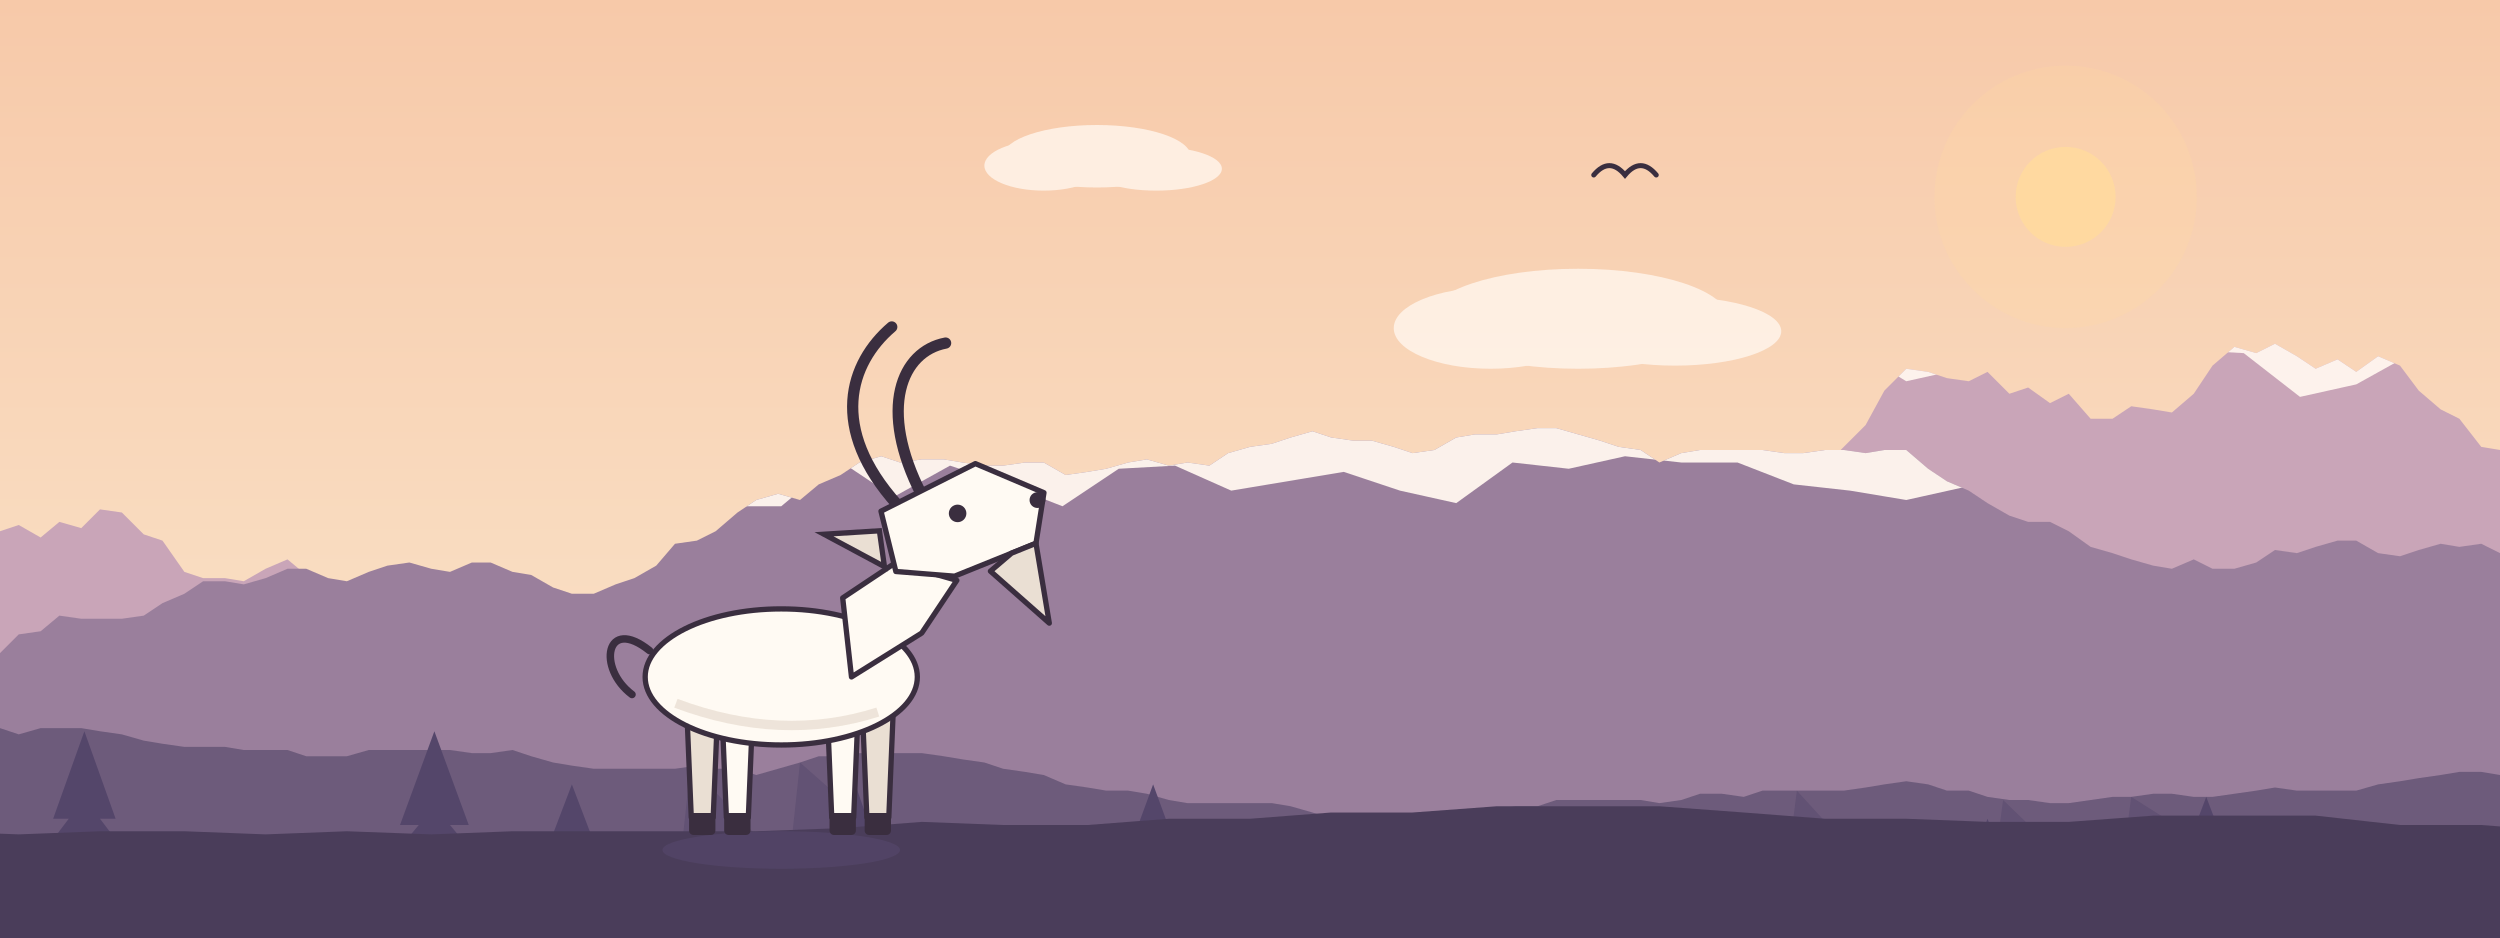
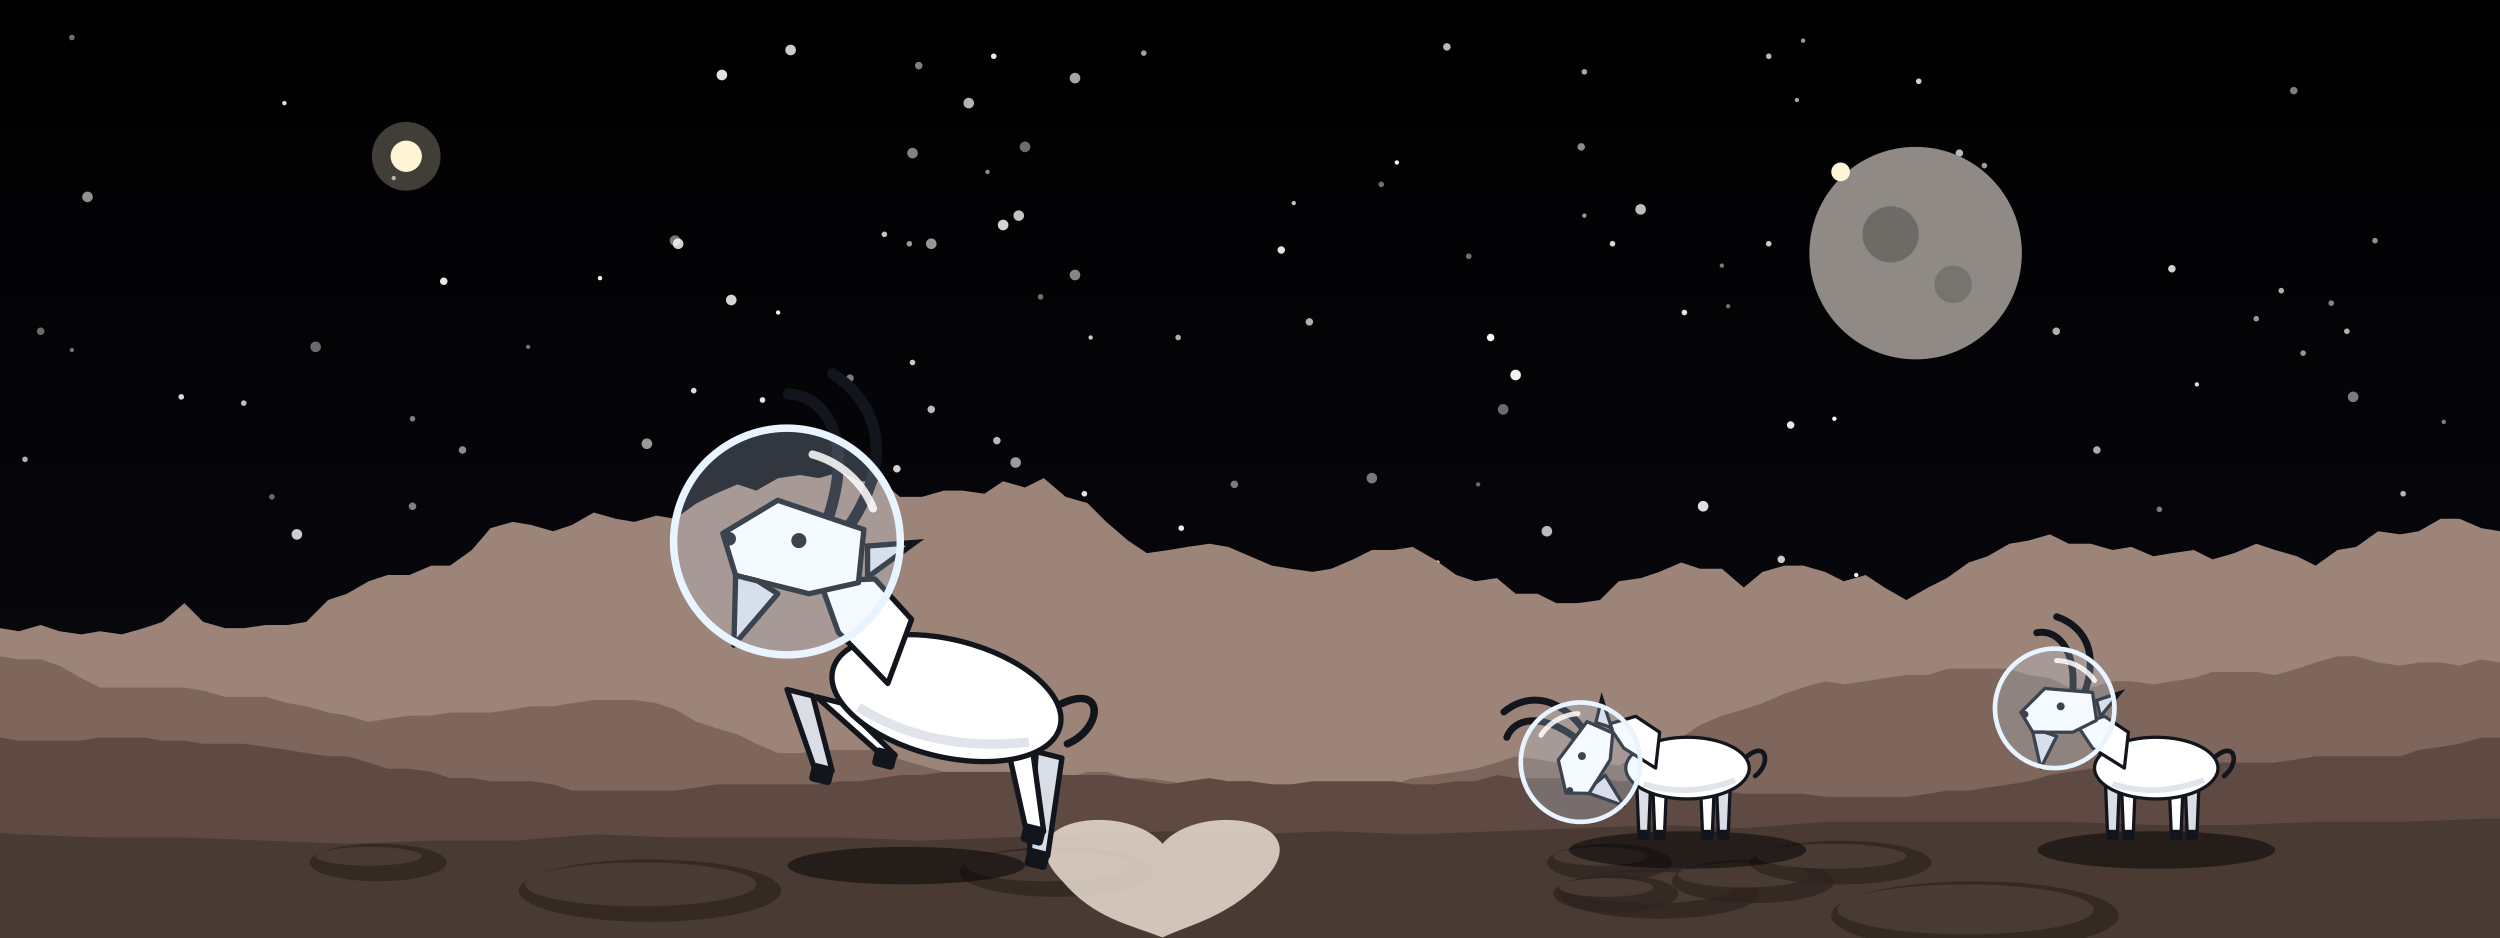
<svg xmlns="http://www.w3.org/2000/svg" viewBox="0 0 800 300" role="img" aria-labelledby="t41">
  <defs>
    <linearGradient id="g41" x1="0" y1="0" x2="0" y2="1">
-       <stop offset="0" stop-color="#f7c9a9" />
-       <stop offset="1" stop-color="#fbe8cf" />
+       <stop offset="0" stop-color="#000000" />
+       <stop offset="1" stop-color="#0b0a12" />
    </linearGradient>
  </defs>
  <rect width="800" height="300" fill="url(#g41)" />
-   <circle cx="661" cy="63" r="16" fill="#ffd9a0" opacity=".95" />
-   <circle cx="661" cy="63" r="42" fill="#ffd9a0" opacity=".22" />
-   <g fill="#fff6ee" opacity="0.8">
-     <ellipse cx="505" cy="102" rx="48" ry="16" />
-     <ellipse cx="477" cy="105" rx="31" ry="13" />
-     <ellipse cx="536" cy="106" rx="34" ry="11" />
+   <circle cx="95" cy="171" r="1.7" fill="#ffffff" opacity="0.80" />
+   <circle cx="614" cy="26" r="0.9" fill="#ffffff" opacity="0.82" />
+   <circle cx="591" cy="187" r="1.2" fill="#ffffff" opacity="0.41" />
+   <circle cx="298" cy="78" r="1.7" fill="#ffffff" opacity="0.59" />
+   <circle cx="294" cy="21" r="1.2" fill="#ffffff" opacity="0.50" />
+   <circle cx="87" cy="159" r="0.9" fill="#ffffff" opacity="0.40" />
+   <circle cx="439" cy="153" r="1.7" fill="#ffffff" opacity="0.46" />
+   <circle cx="410" cy="80" r="1.2" fill="#ffffff" opacity="0.89" />
+   <circle cx="148" cy="144" r="1.2" fill="#ffffff" opacity="0.54" />
+   <circle cx="566" cy="18" r="0.9" fill="#ffffff" opacity="0.72" />
+   <circle cx="671" cy="144" r="1.2" fill="#ffffff" opacity="0.67" />
+   <circle cx="101" cy="111" r="1.7" fill="#ffffff" opacity="0.41" />
+   <circle cx="470" cy="82" r="0.9" fill="#ffffff" opacity="0.44" />
+   <circle cx="575" cy="32" r="0.7" fill="#ffffff" opacity="0.64" />
+   <circle cx="231" cy="24" r="1.7" fill="#ffffff" opacity="0.88" />
+   <circle cx="442" cy="59" r="0.9" fill="#ffffff" opacity="0.43" />
+   <circle cx="217" cy="78" r="1.7" fill="#ffffff" opacity="0.82" />
+   <circle cx="695" cy="86" r="1.2" fill="#ffffff" opacity="0.81" />
+   <circle cx="344" cy="88" r="1.7" fill="#ffffff" opacity="0.52" />
+   <circle cx="592" cy="79" r="0.9" fill="#ffffff" opacity="0.56" />
+   <circle cx="553" cy="98" r="0.7" fill="#ffffff" opacity="0.43" />
+   <circle cx="551" cy="85" r="0.7" fill="#ffffff" opacity="0.47" />
+   <circle cx="326" cy="69" r="1.7" fill="#ffffff" opacity="0.76" />
+   <circle cx="463" cy="15" r="1.2" fill="#ffffff" opacity="0.72" />
+   <circle cx="722" cy="102" r="0.9" fill="#ffffff" opacity="0.58" />
+   <circle cx="634" cy="88" r="1.7" fill="#ffffff" opacity="0.85" />
+   <circle cx="753" cy="127" r="1.7" fill="#ffffff" opacity="0.47" />
+   <circle cx="316" cy="55" r="0.7" fill="#ffffff" opacity="0.55" />
+   <circle cx="548" cy="186" r="0.9" fill="#ffffff" opacity="0.49" />
+   <circle cx="23" cy="112" r="0.7" fill="#ffffff" opacity="0.44" />
+   <circle cx="395" cy="155" r="1.2" fill="#ffffff" opacity="0.47" />
+   <circle cx="132" cy="162" r="1.2" fill="#ffffff" opacity="0.49" />
+   <circle cx="325" cy="148" r="1.7" fill="#ffffff" opacity="0.60" />
+   <circle cx="737" cy="113" r="0.9" fill="#ffffff" opacity="0.58" />
+   <circle cx="566" cy="78" r="0.9" fill="#ffffff" opacity="0.79" />
+   <circle cx="473" cy="155" r="0.7" fill="#ffffff" opacity="0.41" />
+   <circle cx="525" cy="67" r="1.7" fill="#ffffff" opacity="0.74" />
+   <circle cx="234" cy="96" r="1.7" fill="#ffffff" opacity="0.83" />
+   <circle cx="447" cy="52" r="0.7" fill="#ffffff" opacity="0.96" />
+   <circle cx="377" cy="108" r="0.9" fill="#ffffff" opacity="0.68" />
+   <circle cx="658" cy="106" r="1.2" fill="#ffffff" opacity="0.69" />
+   <circle cx="734" cy="29" r="1.2" fill="#ffffff" opacity="0.49" />
+   <circle cx="192" cy="170" r="1.2" fill="#ffffff" opacity="0.91" />
+   <circle cx="272" cy="121" r="1.2" fill="#ffffff" opacity="0.48" />
+   <circle cx="292" cy="116" r="0.9" fill="#ffffff" opacity="0.79" />
+   <circle cx="477" cy="108" r="1.2" fill="#ffffff" opacity="0.97" />
+   <circle cx="769" cy="158" r="0.9" fill="#ffffff" opacity="0.71" />
+   <circle cx="545" cy="162" r="1.7" fill="#ffffff" opacity="0.87" />
+   <circle cx="291" cy="78" r="0.9" fill="#ffffff" opacity="0.59" />
+   <circle cx="573" cy="136" r="1.2" fill="#ffffff" opacity="0.91" />
+   <circle cx="319" cy="141" r="1.2" fill="#ffffff" opacity="0.72" />
+   <circle cx="298" cy="131" r="1.2" fill="#ffffff" opacity="0.73" />
+   <circle cx="13" cy="106" r="1.2" fill="#ffffff" opacity="0.42" />
+   <circle cx="347" cy="158" r="0.9" fill="#ffffff" opacity="0.91" />
+   <circle cx="577" cy="13" r="0.7" fill="#ffffff" opacity="0.61" />
+   <circle cx="126" cy="57" r="0.7" fill="#ffffff" opacity="0.62" />
+   <circle cx="238" cy="169" r="1.2" fill="#ffffff" opacity="0.90" />
+   <circle cx="321" cy="72" r="1.7" fill="#ffffff" opacity="0.83" />
+   <circle cx="507" cy="23" r="0.9" fill="#ffffff" opacity="0.65" />
+   <circle cx="570" cy="179" r="1.2" fill="#ffffff" opacity="0.79" />
+   <circle cx="287" cy="150" r="1.2" fill="#ffffff" opacity="0.82" />
+   <circle cx="516" cy="78" r="0.9" fill="#ffffff" opacity="0.83" />
+   <circle cx="730" cy="93" r="0.9" fill="#ffffff" opacity="0.68" />
+   <circle cx="760" cy="77" r="0.9" fill="#ffffff" opacity="0.56" />
+   <circle cx="283" cy="75" r="0.9" fill="#ffffff" opacity="0.76" />
+   <circle cx="292" cy="49" r="1.7" fill="#ffffff" opacity="0.51" />
+   <circle cx="310" cy="33" r="1.7" fill="#ffffff" opacity="0.70" />
+   <circle cx="244" cy="128" r="0.9" fill="#ffffff" opacity="0.92" />
+   <circle cx="481" cy="131" r="1.7" fill="#ffffff" opacity="0.41" />
+   <circle cx="207" cy="142" r="1.7" fill="#ffffff" opacity="0.59" />
+   <circle cx="378" cy="169" r="0.9" fill="#ffffff" opacity="0.93" />
+   <circle cx="249" cy="100" r="0.7" fill="#ffffff" opacity="0.96" />
+   <circle cx="485" cy="120" r="1.7" fill="#ffffff" opacity="0.95" />
+   <circle cx="328" cy="47" r="1.7" fill="#ffffff" opacity="0.42" />
+   <circle cx="270" cy="155" r="0.9" fill="#ffffff" opacity="0.70" />
+   <circle cx="23" cy="12" r="0.9" fill="#ffffff" opacity="0.44" />
+   <circle cx="169" cy="111" r="0.7" fill="#ffffff" opacity="0.44" />
+   <circle cx="8" cy="147" r="0.9" fill="#ffffff" opacity="0.68" />
+   <circle cx="132" cy="134" r="0.9" fill="#ffffff" opacity="0.48" />
+   <circle cx="594" cy="184" r="0.7" fill="#ffffff" opacity="0.97" />
+   <circle cx="78" cy="129" r="0.9" fill="#ffffff" opacity="0.74" />
+   <circle cx="627" cy="49" r="1.2" fill="#ffffff" opacity="0.72" />
+   <circle cx="91" cy="33" r="0.7" fill="#ffffff" opacity="0.88" />
+   <circle cx="28" cy="63" r="1.7" fill="#ffffff" opacity="0.56" />
+   <circle cx="635" cy="53" r="0.9" fill="#ffffff" opacity="0.61" />
+   <circle cx="58" cy="127" r="0.9" fill="#ffffff" opacity="0.84" />
+   <circle cx="414" cy="65" r="0.7" fill="#ffffff" opacity="0.75" />
+   <circle cx="253" cy="16" r="1.7" fill="#ffffff" opacity="0.80" />
+   <circle cx="495" cy="170" r="1.7" fill="#ffffff" opacity="0.72" />
+   <circle cx="460" cy="180" r="0.7" fill="#ffffff" opacity="0.84" />
+   <circle cx="452" cy="178" r="0.9" fill="#ffffff" opacity="0.71" />
+   <circle cx="344" cy="25" r="1.7" fill="#ffffff" opacity="0.65" />
+   <circle cx="539" cy="100" r="0.9" fill="#ffffff" opacity="0.89" />
+   <circle cx="703" cy="123" r="0.7" fill="#ffffff" opacity="0.86" />
+   <circle cx="587" cy="134" r="0.7" fill="#ffffff" opacity="0.99" />
+   <circle cx="142" cy="90" r="1.2" fill="#ffffff" opacity="0.91" />
+   <circle cx="782" cy="135" r="0.7" fill="#ffffff" opacity="0.49" />
+   <circle cx="507" cy="69" r="0.7" fill="#ffffff" opacity="0.60" />
+   <circle cx="366" cy="17" r="0.9" fill="#ffffff" opacity="0.63" />
+   <circle cx="506" cy="47" r="1.2" fill="#ffffff" opacity="0.54" />
+   <circle cx="192" cy="89" r="0.7" fill="#ffffff" opacity="0.99" />
+   <circle cx="746" cy="97" r="0.9" fill="#ffffff" opacity="0.51" />
+   <circle cx="349" cy="108" r="0.7" fill="#ffffff" opacity="0.79" />
+   <circle cx="333" cy="95" r="0.9" fill="#ffffff" opacity="0.43" />
+   <circle cx="419" cy="103" r="1.2" fill="#ffffff" opacity="0.68" />
+   <circle cx="216" cy="77" r="1.7" fill="#ffffff" opacity="0.46" />
+   <circle cx="751" cy="106" r="0.9" fill="#ffffff" opacity="0.69" />
+   <circle cx="318" cy="18" r="0.9" fill="#ffffff" opacity="0.91" />
+   <circle cx="691" cy="163" r="0.9" fill="#ffffff" opacity="0.47" />
+   <circle cx="222" cy="125" r="0.9" fill="#ffffff" opacity="0.87" />
+   <circle cx="613" cy="81" r="34" fill="#8f8a85" />
+   <circle cx="605" cy="75" r="9" fill="#6e6a66" />
+   <circle cx="625" cy="91" r="6" fill="#77736f" />
+   <circle cx="589" cy="55" r="3" fill="#fff4d6" />
+   <circle cx="130" cy="50" r="5" fill="#fff4d6" />
+   <circle cx="130" cy="50" r="11" fill="#fff4d6" opacity=".25" />
+   <path d="M-20,200 L-13,203 L-7,200 L-0,201 L6,202 L13,200 L19,202 L26,203 L32,202 L39,203 L46,201 L52,199 L59,193 L65,199 L72,201 L78,201 L85,200 L92,200 L98,199 L105,192 L111,190 L118,186 L124,184 L131,184 L138,181 L144,181 L151,176 L157,169 L164,167 L170,168 L177,170 L183,168 L190,164 L197,166 L203,167 L210,165 L216,166 L223,161 L229,158 L236,155 L242,157 L249,153 L256,152 L262,153 L269,151 L275,154 L282,154 L288,159 L295,159 L302,157 L308,157 L315,158 L321,154 L328,156 L334,153 L341,159 L348,161 L354,167 L361,173 L367,177 L374,176 L380,175 L387,174 L393,175 L400,178 L407,181 L413,182 L420,183 L426,182 L433,179 L439,176 L446,176 L452,175 L459,179 L466,184 L472,186 L479,185 L485,190 L492,190 L498,193 L505,193 L512,192 L518,186 L525,185 L531,183 L538,180 L544,182 L551,182 L558,188 L564,183 L571,181 L577,181 L584,183 L590,186 L597,184 L603,188 L610,192 L617,188 L623,185 L630,180 L636,178 L643,174 L649,173 L656,171 L662,174 L669,174 L676,176 L682,175 L689,178 L695,177 L702,176 L708,179 L715,177 L722,174 L728,176 L735,178 L741,181 L748,176 L754,175 L761,170 L768,171 L774,170 L781,166 L787,166 L794,169 L800,170 L807,167 L813,168 L820,166 L820,305 L-20,305 Z" fill="#9c8478" />
+   <path d="M-20,205 L-13,207 L-7,209 L-0,210 L6,211 L13,211 L19,213 L26,217 L32,220 L39,220 L46,220 L52,220 L59,220 L65,221 L72,223 L78,223 L85,223 L92,225 L98,226 L105,228 L111,229 L118,231 L124,230 L131,229 L138,229 L144,228 L151,228 L157,228 L164,227 L170,226 L177,226 L183,225 L190,224 L197,224 L203,224 L210,225 L216,227 L223,231 L229,233 L236,235 L242,238 L249,241 L256,241 L262,240 L269,240 L275,240 L282,240 L288,243 L295,245 L302,247 L308,249 L315,249 L321,249 L328,248 L334,249 L341,249 L348,247 L354,247 L361,249 L367,249 L374,250 L380,251 L387,250 L393,250 L400,250 L407,251 L413,252 L420,253 L426,253 L433,251 L439,252 L446,251 L452,249 L459,248 L466,247 L472,246 L479,244 L485,242 L492,243 L498,244 L505,245 L512,244 L518,245 L525,241 L531,240 L538,236 L544,232 L551,229 L558,227 L564,225 L571,222 L577,220 L584,218 L590,219 L597,218 L603,217 L610,216 L617,216 L623,214 L630,214 L636,214 L643,214 L649,216 L656,217 L662,220 L669,220 L676,218 L682,218 L689,219 L695,218 L702,217 L708,215 L715,215 L722,215 L728,216 L735,214 L741,212 L748,210 L754,210 L761,212 L768,213 L774,212 L781,212 L787,213 L794,211 L800,212 L807,213 L813,214 L820,215 L820,305 L-20,305 Z" fill="#7e665c" />
+   <path d="M-20,234 L-13,235 L-7,235 L-0,236 L6,237 L13,237 L19,237 L26,237 L32,236 L39,236 L46,236 L52,237 L59,237 L65,238 L72,238 L78,238 L85,239 L92,240 L98,241 L105,242 L111,242 L118,244 L124,246 L131,246 L138,247 L144,249 L151,249 L157,250 L164,250 L170,250 L177,251 L183,253 L190,253 L197,253 L203,253 L210,253 L216,253 L223,252 L229,251 L236,251 L242,251 L249,251 L256,251 L262,251 L269,250 L275,250 L282,249 L288,248 L295,248 L302,247 L308,247 L315,247 L321,247 L328,247 L334,247 L341,248 L348,248 L354,248 L361,249 L367,250 L374,251 L380,250 L387,249 L393,250 L400,250 L407,251 L413,251 L420,250 L426,250 L433,250 L439,250 L446,250 L452,251 L459,251 L466,250 L472,250 L479,248 L485,249 L492,249 L498,249 L505,249 L512,249 L518,250 L525,250 L531,250 L538,251 L544,252 L551,253 L558,254 L564,254 L571,254 L577,254 L584,255 L590,255 L597,255 L603,255 L610,255 L617,254 L623,253 L630,253 L636,252 L643,251 L649,250 L656,248 L662,247 L669,246 L676,245 L682,245 L689,245 L695,244 L702,244 L708,244 L715,244 L722,244 L728,244 L735,243 L741,242 L748,242 L754,242 L761,242 L768,242 L774,240 L781,239 L787,238 L794,236 L800,236 L807,236 L813,235 L820,234 L820,305 L-20,305 Z" fill="#5e4a42" />
+   <path d="M-20,265 L6,267 L32,268 L59,268 L85,269 L111,270 L138,269 L164,269 L190,267 L216,268 L242,268 L269,268 L295,269 L321,268 L348,267 L374,266 L400,267 L426,266 L452,267 L479,266 L505,265 L531,264 L558,265 L584,263 L610,263 L636,263 L662,263 L689,264 L715,264 L741,263 L768,263 L794,262 L820,262 L820,305 L-20,305 Z" fill="#4a3a34" />
+   <ellipse cx="208" cy="285" rx="42" ry="10" fill="#2e231f" opacity=".75" />
+   <ellipse cx="205" cy="283" rx="37" ry="7" fill="#4a3a34" />
+   <ellipse cx="531" cy="286" rx="32" ry="8" fill="#2e231f" opacity=".75" />
+   <ellipse cx="528" cy="284" rx="27" ry="5" fill="#4a3a34" />
+   <ellipse cx="561" cy="282" rx="26" ry="7" fill="#2e231f" opacity=".75" />
+   <ellipse cx="558" cy="280" rx="21" ry="4" fill="#4a3a34" />
+   <ellipse cx="515" cy="276" rx="20" ry="6" fill="#2e231f" opacity=".75" />
+   <ellipse cx="512" cy="274" rx="15" ry="3" fill="#4a3a34" />
+   <ellipse cx="517" cy="286" rx="20" ry="6" fill="#2e231f" opacity=".75" />
+   <ellipse cx="514" cy="284" rx="15" ry="3" fill="#4a3a34" />
+   <ellipse cx="589" cy="276" rx="29" ry="7" fill="#2e231f" opacity=".75" />
+   <ellipse cx="586" cy="274" rx="24" ry="4" fill="#4a3a34" />
+   <ellipse cx="338" cy="279" rx="31" ry="8" fill="#2e231f" opacity=".75" />
+   <ellipse cx="335" cy="277" rx="26" ry="5" fill="#4a3a34" />
+   <ellipse cx="632" cy="293" rx="46" ry="11" fill="#2e231f" opacity=".75" />
+   <ellipse cx="629" cy="291" rx="41" ry="8" fill="#4a3a34" />
+   <ellipse cx="121" cy="276" rx="22" ry="6" fill="#2e231f" opacity=".75" />
+   <ellipse cx="118" cy="274" rx="17" ry="3" fill="#4a3a34" />
+   <path d="M340,282 C320,262 360,256 372,270 C384,256 424,262 404,282 C392,294 380,296 372,300 C362,296 350,294 340,282 Z" fill="#e9dccf" opacity=".85" />
+   <ellipse cx="290" cy="277" rx="38" ry="6" fill="#000" opacity=".5" />
+   <g transform="translate(290 275) rotate(14) scale(-1.208894 1.208894)">
+     <polygon points="-33.5,-36 -26.5,-36 -31.1,-10 -36.1,-10" fill="#d9dde6" stroke="#12151c" stroke-width="1.41" stroke-linejoin="round" />
+     <rect x="-36.6" y="-11" width="6" height="5" rx="1" fill="#12151c" />
+     <polygon points="-25.5,-36 -18.5,-36 -28.5,-16 -33.5,-16" fill="#ffffff" stroke="#12151c" stroke-width="1.41" stroke-linejoin="round" />
+     <rect x="-34.0" y="-17" width="6" height="5" rx="1" fill="#12151c" />
+     <polygon points="26.5,-36 33.5,-36 14.5,-26 9.5,-26" fill="#ffffff" stroke="#12151c" stroke-width="1.41" stroke-linejoin="round" />
+     <rect x="9.0" y="-27" width="6" height="5" rx="1" fill="#12151c" />
+     <polygon points="34.5,-36 41.5,-36 29.7,-18 24.7,-18" fill="#d9dde6" stroke="#12151c" stroke-width="1.41" stroke-linejoin="round" />
+     <rect x="24.2" y="-19" width="6" height="5" rx="1" fill="#12151c" />
+     <path d="M-30,-50 C-40,-58 -42,-46 -34,-40" fill="none" stroke="#12151c" stroke-width="1.99" stroke-linecap="round" />
+     <ellipse cx="0" cy="-44" rx="31" ry="15.5" fill="#ffffff" stroke="#12151c" stroke-width="1.41" />
+     <path d="M-24,-38 Q0,-29 22,-36" fill="none" stroke="#d9dde6" stroke-width="2.48" opacity=".8" />
+     <polygon points="16,-44 32,-54 40,-66 26,-70 14,-62" fill="#ffffff" stroke="#12151c" stroke-width="1.41" stroke-linejoin="round" />
+     <g transform="rotate(0 28 -58) translate(34 -74)">
+       <path d="M2,-8 C-6,-30 4,-42 16,-46" fill="none" stroke="#12151c" stroke-width="2.98" stroke-linecap="round" />
+       <path d="M8,-8 C6,-30 16,-40 26,-38" fill="none" stroke="#12151c" stroke-width="2.98" stroke-linecap="round" />
+       <polygon points="-4,-4 -16,-8 -6,4" fill="#d9dde6" stroke="#12151c" stroke-width="1.41" />
+       <polygon points="-2,-8 22,-10 34,2 28,12 8,12 -4,6" fill="#ffffff" stroke="#12151c" stroke-width="1.41" stroke-linejoin="round" />
+       <polygon points="22,12 28,12 24,30 16,14" fill="#d9dde6" stroke="#12151c" stroke-width="1.41" stroke-linejoin="round" />
+       <circle cx="14" cy="-1" r="2" fill="#12151c" />
+       <circle cx="32" cy="3" r="1.8" fill="#12151c" />
+       <circle cx="17" cy="0" r="30" fill="#cfe9ff" fill-opacity=".22" stroke="#e8f4ff" stroke-width="1.99" />
+       <path d="M-3,-14 A24,24 0 0 1 16,-24" fill="none" stroke="#ffffff" stroke-width="2.15" stroke-linecap="round" opacity=".85" />
+     </g>
  </g>
-   <g fill="#fff6ee" opacity="0.8">
-     <ellipse cx="351" cy="50" rx="30" ry="10" />
-     <ellipse cx="334" cy="53" rx="19" ry="8" />
-     <ellipse cx="370" cy="54" rx="21" ry="7" />
+   <ellipse cx="540" cy="272" rx="38" ry="6" fill="#000" opacity=".5" />
+   <g transform="translate(540 270) rotate(0) scale(-0.6370872 0.6370872)">
+     <polygon points="-21.5,-30 -14.5,-30 -15.5,-6 -20.5,-6" fill="#d9dde6" stroke="#12151c" stroke-width="1.65" stroke-linejoin="round" />
+     <rect x="-21.0" y="-7" width="6" height="5" rx="1" fill="#12151c" />
+     <polygon points="-13.5,-30 -6.5,-30 -7.5,-6 -12.5,-6" fill="#ffffff" stroke="#12151c" stroke-width="1.65" stroke-linejoin="round" />
+     <rect x="-13.0" y="-7" width="6" height="5" rx="1" fill="#12151c" />
+     <polygon points="10.5,-30 17.5,-30 16.5,-6 11.5,-6" fill="#ffffff" stroke="#12151c" stroke-width="1.65" stroke-linejoin="round" />
+     <rect x="11.0" y="-7" width="6" height="5" rx="1" fill="#12151c" />
+     <polygon points="18.5,-30 25.5,-30 24.5,-6 19.5,-6" fill="#d9dde6" stroke="#12151c" stroke-width="1.65" stroke-linejoin="round" />
+     <rect x="19.0" y="-7" width="6" height="5" rx="1" fill="#12151c" />
+     <path d="M-30,-44 C-40,-52 -42,-40 -34,-34" fill="none" stroke="#12151c" stroke-width="2.34" stroke-linecap="round" />
+     <ellipse cx="0" cy="-38" rx="31" ry="15.5" fill="#ffffff" stroke="#12151c" stroke-width="1.65" />
+     <path d="M-24,-32 Q0,-23 22,-30" fill="none" stroke="#d9dde6" stroke-width="2.92" opacity=".8" />
+     <polygon points="16,-38 32,-48 40,-60 26,-64 14,-56" fill="#ffffff" stroke="#12151c" stroke-width="1.65" stroke-linejoin="round" />
+     <g transform="rotate(58 28 -52) translate(34 -68)">
+       <path d="M2,-8 C-6,-30 4,-42 16,-46" fill="none" stroke="#12151c" stroke-width="3.50" stroke-linecap="round" />
+       <path d="M8,-8 C6,-30 16,-40 26,-38" fill="none" stroke="#12151c" stroke-width="3.50" stroke-linecap="round" />
+       <polygon points="-4,-4 -16,-8 -6,4" fill="#d9dde6" stroke="#12151c" stroke-width="1.65" />
+       <polygon points="-2,-8 22,-10 34,2 28,12 8,12 -4,6" fill="#ffffff" stroke="#12151c" stroke-width="1.65" stroke-linejoin="round" />
+       <polygon points="22,12 28,12 24,30 16,14" fill="#d9dde6" stroke="#12151c" stroke-width="1.65" stroke-linejoin="round" />
+       <circle cx="14" cy="-1" r="2" fill="#12151c" />
+       <circle cx="32" cy="3" r="1.8" fill="#12151c" />
+       <circle cx="17" cy="0" r="30" fill="#cfe9ff" fill-opacity=".22" stroke="#e8f4ff" stroke-width="2.34" />
+       <path d="M-3,-14 A24,24 0 0 1 16,-24" fill="none" stroke="#ffffff" stroke-width="2.53" stroke-linecap="round" opacity=".85" />
+     </g>
  </g>
-   <path d="M510,56 q5,-6 10,0 q5,-6 10,0" fill="none" stroke="#3a2e3f" stroke-width="1.6" stroke-linecap="round" />
-   <path d="M-20,155 L-13,160 L-7,165 L-0,170 L6,168 L13,172 L19,167 L26,169 L32,163 L39,164 L46,171 L52,173 L59,183 L65,185 L72,185 L78,186 L85,182 L92,179 L98,184 L105,188 L111,199 L118,198 L124,207 L131,212 L138,218 L144,216 L151,206 L157,208 L164,205 L170,205 L177,209 L183,211 L190,217 L197,220 L203,231 L210,228 L216,231 L223,238 L229,245 L236,246 L242,244 L249,241 L256,238 L262,235 L269,224 L275,228 L282,232 L288,233 L295,229 L302,227 L308,231 L315,233 L321,228 L328,229 L334,223 L341,227 L348,233 L354,228 L361,219 L367,214 L374,213 L380,215 L387,211 L393,208 L400,198 L407,191 L413,191 L420,190 L426,185 L433,188 L439,182 L446,175 L452,178 L459,178 L466,184 L472,187 L479,186 L485,191 L492,192 L498,188 L505,187 L512,187 L518,178 L525,178 L531,180 L538,174 L544,170 L551,167 L558,173 L564,161 L571,154 L577,152 L584,149 L590,143 L597,136 L603,125 L610,118 L617,119 L623,121 L630,122 L636,119 L643,126 L649,124 L656,129 L662,126 L669,134 L676,134 L682,130 L689,131 L695,132 L702,126 L708,117 L715,111 L722,113 L728,110 L735,114 L741,118 L748,115 L754,119 L761,114 L768,117 L774,125 L781,131 L787,134 L794,143 L800,144 L807,153 L813,150 L820,155 L820,305 L-20,305 Z" fill="#c9a5b8" />
-   <clipPath id="c41118">
-     <path d="M-20,-5 L820,-5 L826,110 L808,120 L790,118 L772,113 L754,123 L736,127 L718,113 L700,112 L682,117 L664,118 L646,116 L628,118 L610,122 L592,111 L574,119 L556,117 L538,122 L520,114 L502,123 L484,120 L466,114 L448,110 L430,109 L412,121 L394,119 L376,117 L358,118 L340,120 L322,115 L304,109 L286,120 L268,114 L250,109 L232,123 L214,121 L196,111 L178,115 L160,125 L142,115 L124,117 L106,114 L88,109 L70,124 L52,118 L34,121 L16,121 L-2,124 L-20,123 Z" />
-   </clipPath>
-   <path d="M-20,155 L-13,160 L-7,165 L-0,170 L6,168 L13,172 L19,167 L26,169 L32,163 L39,164 L46,171 L52,173 L59,183 L65,185 L72,185 L78,186 L85,182 L92,179 L98,184 L105,188 L111,199 L118,198 L124,207 L131,212 L138,218 L144,216 L151,206 L157,208 L164,205 L170,205 L177,209 L183,211 L190,217 L197,220 L203,231 L210,228 L216,231 L223,238 L229,245 L236,246 L242,244 L249,241 L256,238 L262,235 L269,224 L275,228 L282,232 L288,233 L295,229 L302,227 L308,231 L315,233 L321,228 L328,229 L334,223 L341,227 L348,233 L354,228 L361,219 L367,214 L374,213 L380,215 L387,211 L393,208 L400,198 L407,191 L413,191 L420,190 L426,185 L433,188 L439,182 L446,175 L452,178 L459,178 L466,184 L472,187 L479,186 L485,191 L492,192 L498,188 L505,187 L512,187 L518,178 L525,178 L531,180 L538,174 L544,170 L551,167 L558,173 L564,161 L571,154 L577,152 L584,149 L590,143 L597,136 L603,125 L610,118 L617,119 L623,121 L630,122 L636,119 L643,126 L649,124 L656,129 L662,126 L669,134 L676,134 L682,130 L689,131 L695,132 L702,126 L708,117 L715,111 L722,113 L728,110 L735,114 L741,118 L748,115 L754,119 L761,114 L768,117 L774,125 L781,131 L787,134 L794,143 L800,144 L807,153 L813,150 L820,155 L820,305 L-20,305 Z" fill="#fff6ee" clip-path="url(#c41118)" opacity=".96" />
-   <path d="M-20,219 L-13,214 L-7,212 L-0,209 L6,203 L13,202 L19,197 L26,198 L32,198 L39,198 L46,197 L52,193 L59,190 L65,186 L72,186 L78,187 L85,185 L92,182 L98,182 L105,185 L111,186 L118,183 L124,181 L131,180 L138,182 L144,183 L151,180 L157,180 L164,183 L170,184 L177,188 L183,190 L190,190 L197,187 L203,185 L210,181 L216,174 L223,173 L229,170 L236,164 L242,160 L249,158 L256,160 L262,155 L269,152 L275,148 L282,146 L288,148 L295,147 L302,147 L308,148 L315,149 L321,149 L328,148 L334,148 L341,152 L348,151 L354,150 L361,148 L367,147 L374,149 L380,148 L387,149 L393,145 L400,143 L407,142 L413,140 L420,138 L426,140 L433,141 L439,141 L446,143 L452,145 L459,144 L466,140 L472,139 L479,139 L485,138 L492,137 L498,137 L505,139 L512,141 L518,143 L525,144 L531,148 L538,145 L544,144 L551,144 L558,144 L564,144 L571,145 L577,145 L584,144 L590,144 L597,145 L603,144 L610,144 L617,150 L623,154 L630,157 L636,161 L643,165 L649,167 L656,167 L662,170 L669,175 L676,177 L682,179 L689,181 L695,182 L702,179 L708,182 L715,182 L722,180 L728,176 L735,177 L741,175 L748,173 L754,173 L761,177 L768,178 L774,176 L781,174 L787,175 L794,174 L800,177 L807,181 L813,180 L820,182 L820,305 L-20,305 Z" fill="#9a7f9c" />
-   <clipPath id="c41155">
-     <path d="M-20,-5 L820,-5 L826,147 L808,149 L790,159 L772,161 L754,159 L736,150 L718,153 L700,162 L682,157 L664,148 L646,161 L628,156 L610,160 L592,157 L574,155 L556,148 L538,148 L520,146 L502,150 L484,148 L466,161 L448,157 L430,151 L412,154 L394,157 L376,149 L358,150 L340,162 L322,155 L304,149 L286,159 L268,147 L250,162 L232,162 L214,163 L196,148 L178,153 L160,160 L142,159 L124,164 L106,155 L88,153 L70,150 L52,149 L34,153 L16,156 L-2,148 L-20,147 Z" />
-   </clipPath>
-   <path d="M-20,219 L-13,214 L-7,212 L-0,209 L6,203 L13,202 L19,197 L26,198 L32,198 L39,198 L46,197 L52,193 L59,190 L65,186 L72,186 L78,187 L85,185 L92,182 L98,182 L105,185 L111,186 L118,183 L124,181 L131,180 L138,182 L144,183 L151,180 L157,180 L164,183 L170,184 L177,188 L183,190 L190,190 L197,187 L203,185 L210,181 L216,174 L223,173 L229,170 L236,164 L242,160 L249,158 L256,160 L262,155 L269,152 L275,148 L282,146 L288,148 L295,147 L302,147 L308,148 L315,149 L321,149 L328,148 L334,148 L341,152 L348,151 L354,150 L361,148 L367,147 L374,149 L380,148 L387,149 L393,145 L400,143 L407,142 L413,140 L420,138 L426,140 L433,141 L439,141 L446,143 L452,145 L459,144 L466,140 L472,139 L479,139 L485,138 L492,137 L498,137 L505,139 L512,141 L518,143 L525,144 L531,148 L538,145 L544,144 L551,144 L558,144 L564,144 L571,145 L577,145 L584,144 L590,144 L597,145 L603,144 L610,144 L617,150 L623,154 L630,157 L636,161 L643,165 L649,167 L656,167 L662,170 L669,175 L676,177 L682,179 L689,181 L695,182 L702,179 L708,182 L715,182 L722,180 L728,176 L735,177 L741,175 L748,173 L754,173 L761,177 L768,178 L774,176 L781,174 L787,175 L794,174 L800,177 L807,181 L813,180 L820,182 L820,305 L-20,305 Z" fill="#fff6ee" clip-path="url(#c41155)" opacity=".96" />
-   <path d="M-20,232 L-13,233 L-7,232 L-0,233 L6,235 L13,233 L19,233 L26,233 L32,234 L39,235 L46,237 L52,238 L59,239 L65,239 L72,239 L78,240 L85,240 L92,240 L98,242 L105,242 L111,242 L118,240 L124,240 L131,240 L138,240 L144,240 L151,241 L157,241 L164,240 L170,242 L177,244 L183,245 L190,246 L197,246 L203,246 L210,246 L216,246 L223,245 L229,246 L236,246 L242,248 L249,246 L256,244 L262,242 L269,242 L275,241 L282,241 L288,241 L295,241 L302,242 L308,243 L315,244 L321,246 L328,247 L334,248 L341,251 L348,252 L354,253 L361,253 L367,254 L374,256 L380,257 L387,257 L393,257 L400,257 L407,257 L413,258 L420,260 L426,262 L433,262 L439,262 L446,262 L452,261 L459,261 L466,261 L472,260 L479,259 L485,258 L492,258 L498,256 L505,256 L512,256 L518,256 L525,256 L531,257 L538,256 L544,254 L551,254 L558,255 L564,253 L571,253 L577,253 L584,253 L590,253 L597,252 L603,251 L610,250 L617,251 L623,253 L630,253 L636,255 L643,256 L649,256 L656,257 L662,257 L669,256 L676,255 L682,255 L689,254 L695,254 L702,255 L708,255 L715,254 L722,253 L728,252 L735,253 L741,253 L748,253 L754,253 L761,251 L768,250 L774,249 L781,248 L787,247 L794,247 L800,248 L807,249 L813,249 L820,248 L820,305 L-20,305 Z" fill="#6d5b7b" />
-   <clipPath id="c41205">
-     <path d="M-20,-5 L820,-5 L826,198 L808,198 L790,206 L772,201 L754,197 L736,205 L718,212 L700,209 L682,204 L664,201 L646,203 L628,204 L610,199 L592,202 L574,202 L556,199 L538,209 L520,212 L502,206 L484,212 L466,197 L448,210 L430,200 L412,213 L394,211 L376,202 L358,201 L340,204 L322,210 L304,205 L286,198 L268,203 L250,204 L232,213 L214,201 L196,200 L178,199 L160,206 L142,213 L124,202 L106,214 L88,204 L70,197 L52,203 L34,197 L16,206 L-2,201 L-20,203 Z" />
-   </clipPath>
-   <path d="M-20,232 L-13,233 L-7,232 L-0,233 L6,235 L13,233 L19,233 L26,233 L32,234 L39,235 L46,237 L52,238 L59,239 L65,239 L72,239 L78,240 L85,240 L92,240 L98,242 L105,242 L111,242 L118,240 L124,240 L131,240 L138,240 L144,240 L151,241 L157,241 L164,240 L170,242 L177,244 L183,245 L190,246 L197,246 L203,246 L210,246 L216,246 L223,245 L229,246 L236,246 L242,248 L249,246 L256,244 L262,242 L269,242 L275,241 L282,241 L288,241 L295,241 L302,242 L308,243 L315,244 L321,246 L328,247 L334,248 L341,251 L348,252 L354,253 L361,253 L367,254 L374,256 L380,257 L387,257 L393,257 L400,257 L407,257 L413,258 L420,260 L426,262 L433,262 L439,262 L446,262 L452,261 L459,261 L466,261 L472,260 L479,259 L485,258 L492,258 L498,256 L505,256 L512,256 L518,256 L525,256 L531,257 L538,256 L544,254 L551,254 L558,255 L564,253 L571,253 L577,253 L584,253 L590,253 L597,252 L603,251 L610,250 L617,251 L623,253 L630,253 L636,255 L643,256 L649,256 L656,257 L662,257 L669,256 L676,255 L682,255 L689,254 L695,254 L702,255 L708,255 L715,254 L722,253 L728,252 L735,253 L741,253 L748,253 L754,253 L761,251 L768,250 L774,249 L781,248 L787,247 L794,247 L800,248 L807,249 L813,249 L820,248 L820,305 L-20,305 Z" fill="#fff6ee" clip-path="url(#c41205)" opacity=".96" />
-   <polygon points="575,253 627,310 569,300" fill="#54466a" opacity=".45" />
-   <polygon points="682,255 747,296 676,300" fill="#54466a" opacity=".45" />
-   <polygon points="256,244 307,289 250,300" fill="#54466a" opacity=".45" />
-   <polygon points="641,256 703,316 635,300" fill="#54466a" opacity=".45" />
-   <polygon points="221,245 282,310 215,300" fill="#54466a" opacity=".45" />
-   <polygon points="704,261 695,286 700,286 692,296 716,296 708,286 713,286" fill="#54466a" />
-   <polygon points="27,234 17,262 22,262 13,273.834 41,273.834 32,262 37,262" fill="#54466a" />
-   <polygon points="579,266 571,286 576,286 569,294.844 589,294.844 582,286 587,286" fill="#54466a" />
-   <polygon points="516,259 506,285 512,285 503,296 529,296 520,285 526,285" fill="#54466a" />
-   <polygon points="355,269 348,288 352,288 346,295.22 364,295.22 358,288 362,288" fill="#54466a" />
-   <polygon points="273,249 264,275 269,275 260,285.205 286,285.205 277,275 282,275" fill="#54466a" />
-   <polygon points="706,255 695,284 701,284 692,296 720,296 711,284 717,284" fill="#54466a" />
-   <polygon points="381,267 373,288 378,288 371,296 391,296 384,288 389,288" fill="#54466a" />
-   <polygon points="139,234 128,264 134,264 124,276.073 154,276.073 144,264 150,264" fill="#54466a" />
-   <polygon points="369,251 358,281 364,281 354,293 384,293 374,281 380,281" fill="#54466a" />
-   <polygon points="183,251 175,272 180,272 173,280.674 193,280.674 186,272 191,272" fill="#54466a" />
-   <polygon points="636,262 627,286 632,286 624,296 648,296 640,286 645,286" fill="#54466a" />
-   <path d="M-20,266 L6,267 L32,266 L59,266 L85,267 L111,266 L138,267 L164,266 L190,266 L216,266 L242,266 L269,265 L295,263 L321,264 L348,264 L374,262 L400,262 L426,260 L452,260 L479,258 L505,258 L531,258 L558,260 L584,262 L610,262 L636,263 L662,263 L689,261 L715,261 L741,261 L768,264 L794,264 L820,266 L820,305 L-20,305 Z" fill="#4a3d5a" />
-   <ellipse cx="250" cy="272" rx="38" ry="6" fill="#54466a" opacity=".7" />
-   <g transform="translate(250 270) rotate(0) scale(1.404722 1.404722)">
-     <polygon points="-21.5,-30 -14.5,-30 -15.5,-6 -20.5,-6" fill="#eadfd3" stroke="#3a2e3f" stroke-width="1.21" stroke-linejoin="round" />
-     <rect x="-21.0" y="-7" width="6" height="5" rx="1" fill="#3a2e3f" />
-     <polygon points="-13.5,-30 -6.5,-30 -7.5,-6 -12.5,-6" fill="#fffaf3" stroke="#3a2e3f" stroke-width="1.21" stroke-linejoin="round" />
-     <rect x="-13.0" y="-7" width="6" height="5" rx="1" fill="#3a2e3f" />
-     <polygon points="10.5,-30 17.5,-30 16.5,-6 11.5,-6" fill="#fffaf3" stroke="#3a2e3f" stroke-width="1.21" stroke-linejoin="round" />
-     <rect x="11.0" y="-7" width="6" height="5" rx="1" fill="#3a2e3f" />
-     <polygon points="18.5,-30 25.5,-30 24.5,-6 19.5,-6" fill="#eadfd3" stroke="#3a2e3f" stroke-width="1.21" stroke-linejoin="round" />
-     <rect x="19.0" y="-7" width="6" height="5" rx="1" fill="#3a2e3f" />
-     <path d="M-30,-44 C-40,-52 -42,-40 -34,-34" fill="none" stroke="#3a2e3f" stroke-width="1.71" stroke-linecap="round" />
-     <ellipse cx="0" cy="-38" rx="31" ry="15.5" fill="#fffaf3" stroke="#3a2e3f" stroke-width="1.21" />
-     <path d="M-24,-32 Q0,-23 22,-30" fill="none" stroke="#eadfd3" stroke-width="2.14" opacity=".8" />
-     <polygon points="16,-38 32,-48 40,-60 26,-64 14,-56" fill="#fffaf3" stroke="#3a2e3f" stroke-width="1.21" stroke-linejoin="round" />
-     <g transform="rotate(-22 28 -52) translate(34 -68)">
-       <path d="M2,-8 C-6,-30 4,-42 16,-46" fill="none" stroke="#3a2e3f" stroke-width="2.56" stroke-linecap="round" />
-       <path d="M8,-8 C6,-30 16,-40 26,-38" fill="none" stroke="#3a2e3f" stroke-width="2.56" stroke-linecap="round" />
-       <polygon points="-4,-4 -16,-8 -6,4" fill="#eadfd3" stroke="#3a2e3f" stroke-width="1.21" />
-       <polygon points="-2,-8 22,-10 34,2 28,12 8,12 -4,6" fill="#fffaf3" stroke="#3a2e3f" stroke-width="1.21" stroke-linejoin="round" />
-       <polygon points="22,12 28,12 24,30 16,14" fill="#eadfd3" stroke="#3a2e3f" stroke-width="1.21" stroke-linejoin="round" />
-       <circle cx="14" cy="-1" r="2" fill="#3a2e3f" />
-       <circle cx="32" cy="3" r="1.8" fill="#3a2e3f" />
+   <ellipse cx="690" cy="272" rx="38" ry="6" fill="#000" opacity=".5" />
+   <g transform="translate(690 270) rotate(0) scale(-0.6370872 0.6370872)">
+     <polygon points="-21.5,-30 -14.5,-30 -15.5,-6 -20.5,-6" fill="#d9dde6" stroke="#12151c" stroke-width="1.65" stroke-linejoin="round" />
+     <rect x="-21.0" y="-7" width="6" height="5" rx="1" fill="#12151c" />
+     <polygon points="-13.5,-30 -6.5,-30 -7.5,-6 -12.5,-6" fill="#ffffff" stroke="#12151c" stroke-width="1.65" stroke-linejoin="round" />
+     <rect x="-13.0" y="-7" width="6" height="5" rx="1" fill="#12151c" />
+     <polygon points="10.5,-30 17.5,-30 16.5,-6 11.5,-6" fill="#ffffff" stroke="#12151c" stroke-width="1.65" stroke-linejoin="round" />
+     <rect x="11.0" y="-7" width="6" height="5" rx="1" fill="#12151c" />
+     <polygon points="18.5,-30 25.5,-30 24.5,-6 19.5,-6" fill="#d9dde6" stroke="#12151c" stroke-width="1.65" stroke-linejoin="round" />
+     <rect x="19.0" y="-7" width="6" height="5" rx="1" fill="#12151c" />
+     <path d="M-30,-44 C-40,-52 -42,-40 -34,-34" fill="none" stroke="#12151c" stroke-width="2.34" stroke-linecap="round" />
+     <ellipse cx="0" cy="-38" rx="31" ry="15.5" fill="#ffffff" stroke="#12151c" stroke-width="1.65" />
+     <path d="M-24,-32 Q0,-23 22,-30" fill="none" stroke="#d9dde6" stroke-width="2.92" opacity=".8" />
+     <polygon points="16,-38 32,-48 40,-60 26,-64 14,-56" fill="#ffffff" stroke="#12151c" stroke-width="1.65" stroke-linejoin="round" />
+     <g transform="rotate(0 28 -52) translate(34 -68)">
+       <path d="M2,-8 C-6,-30 4,-42 16,-46" fill="none" stroke="#12151c" stroke-width="3.50" stroke-linecap="round" />
+       <path d="M8,-8 C6,-30 16,-40 26,-38" fill="none" stroke="#12151c" stroke-width="3.50" stroke-linecap="round" />
+       <polygon points="-4,-4 -16,-8 -6,4" fill="#d9dde6" stroke="#12151c" stroke-width="1.65" />
+       <polygon points="-2,-8 22,-10 34,2 28,12 8,12 -4,6" fill="#ffffff" stroke="#12151c" stroke-width="1.65" stroke-linejoin="round" />
+       <polygon points="22,12 28,12 24,30 16,14" fill="#d9dde6" stroke="#12151c" stroke-width="1.65" stroke-linejoin="round" />
+       <circle cx="14" cy="-1" r="2" fill="#12151c" />
+       <circle cx="32" cy="3" r="1.8" fill="#12151c" />
+       <circle cx="17" cy="0" r="30" fill="#cfe9ff" fill-opacity=".22" stroke="#e8f4ff" stroke-width="2.34" />
+       <path d="M-3,-14 A24,24 0 0 1 16,-24" fill="none" stroke="#ffffff" stroke-width="2.53" stroke-linecap="round" opacity=".85" />
    </g>
  </g>
</svg>
